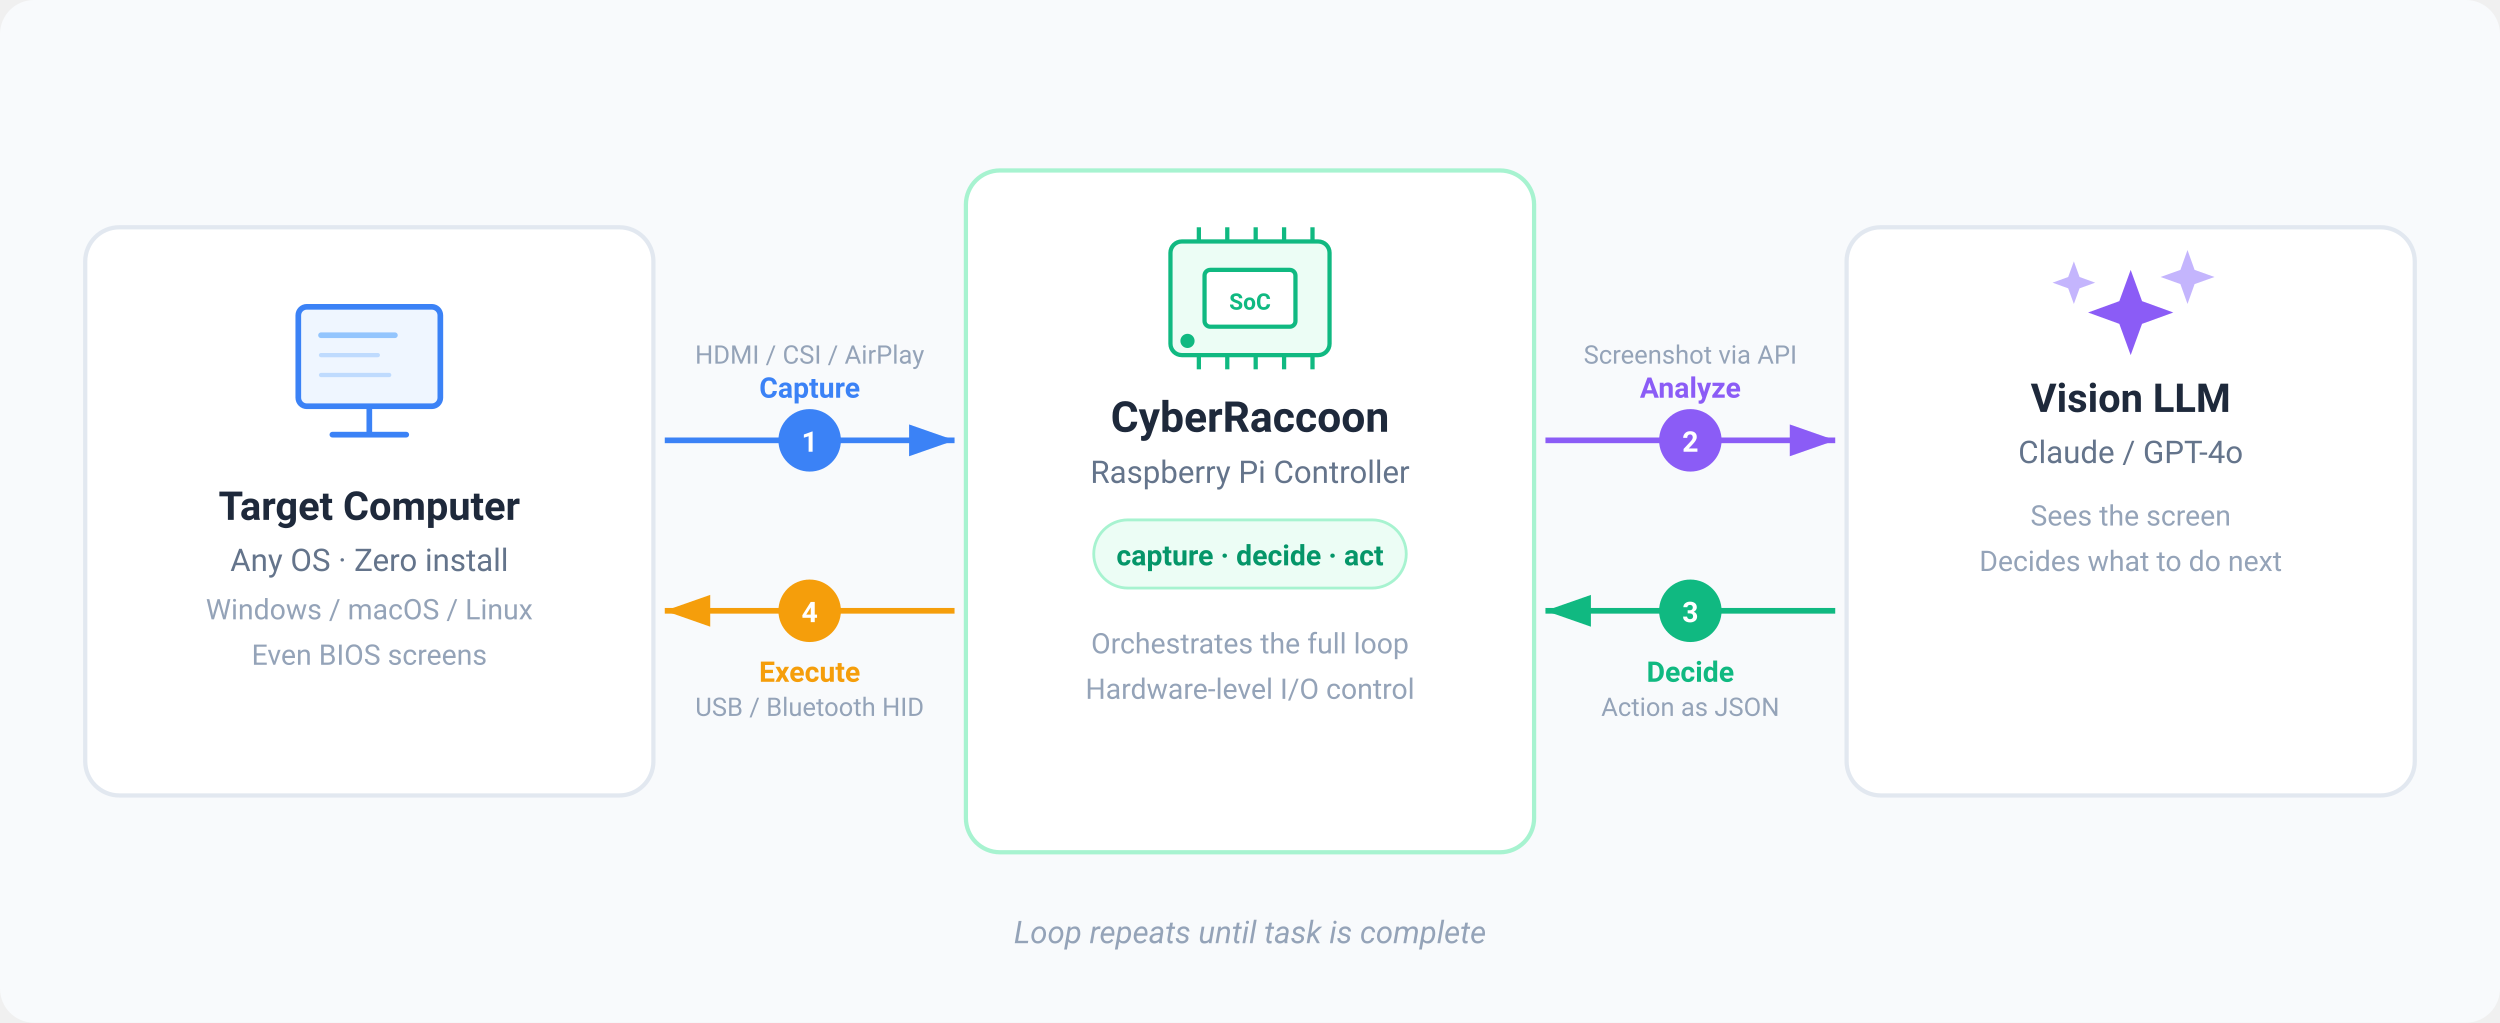
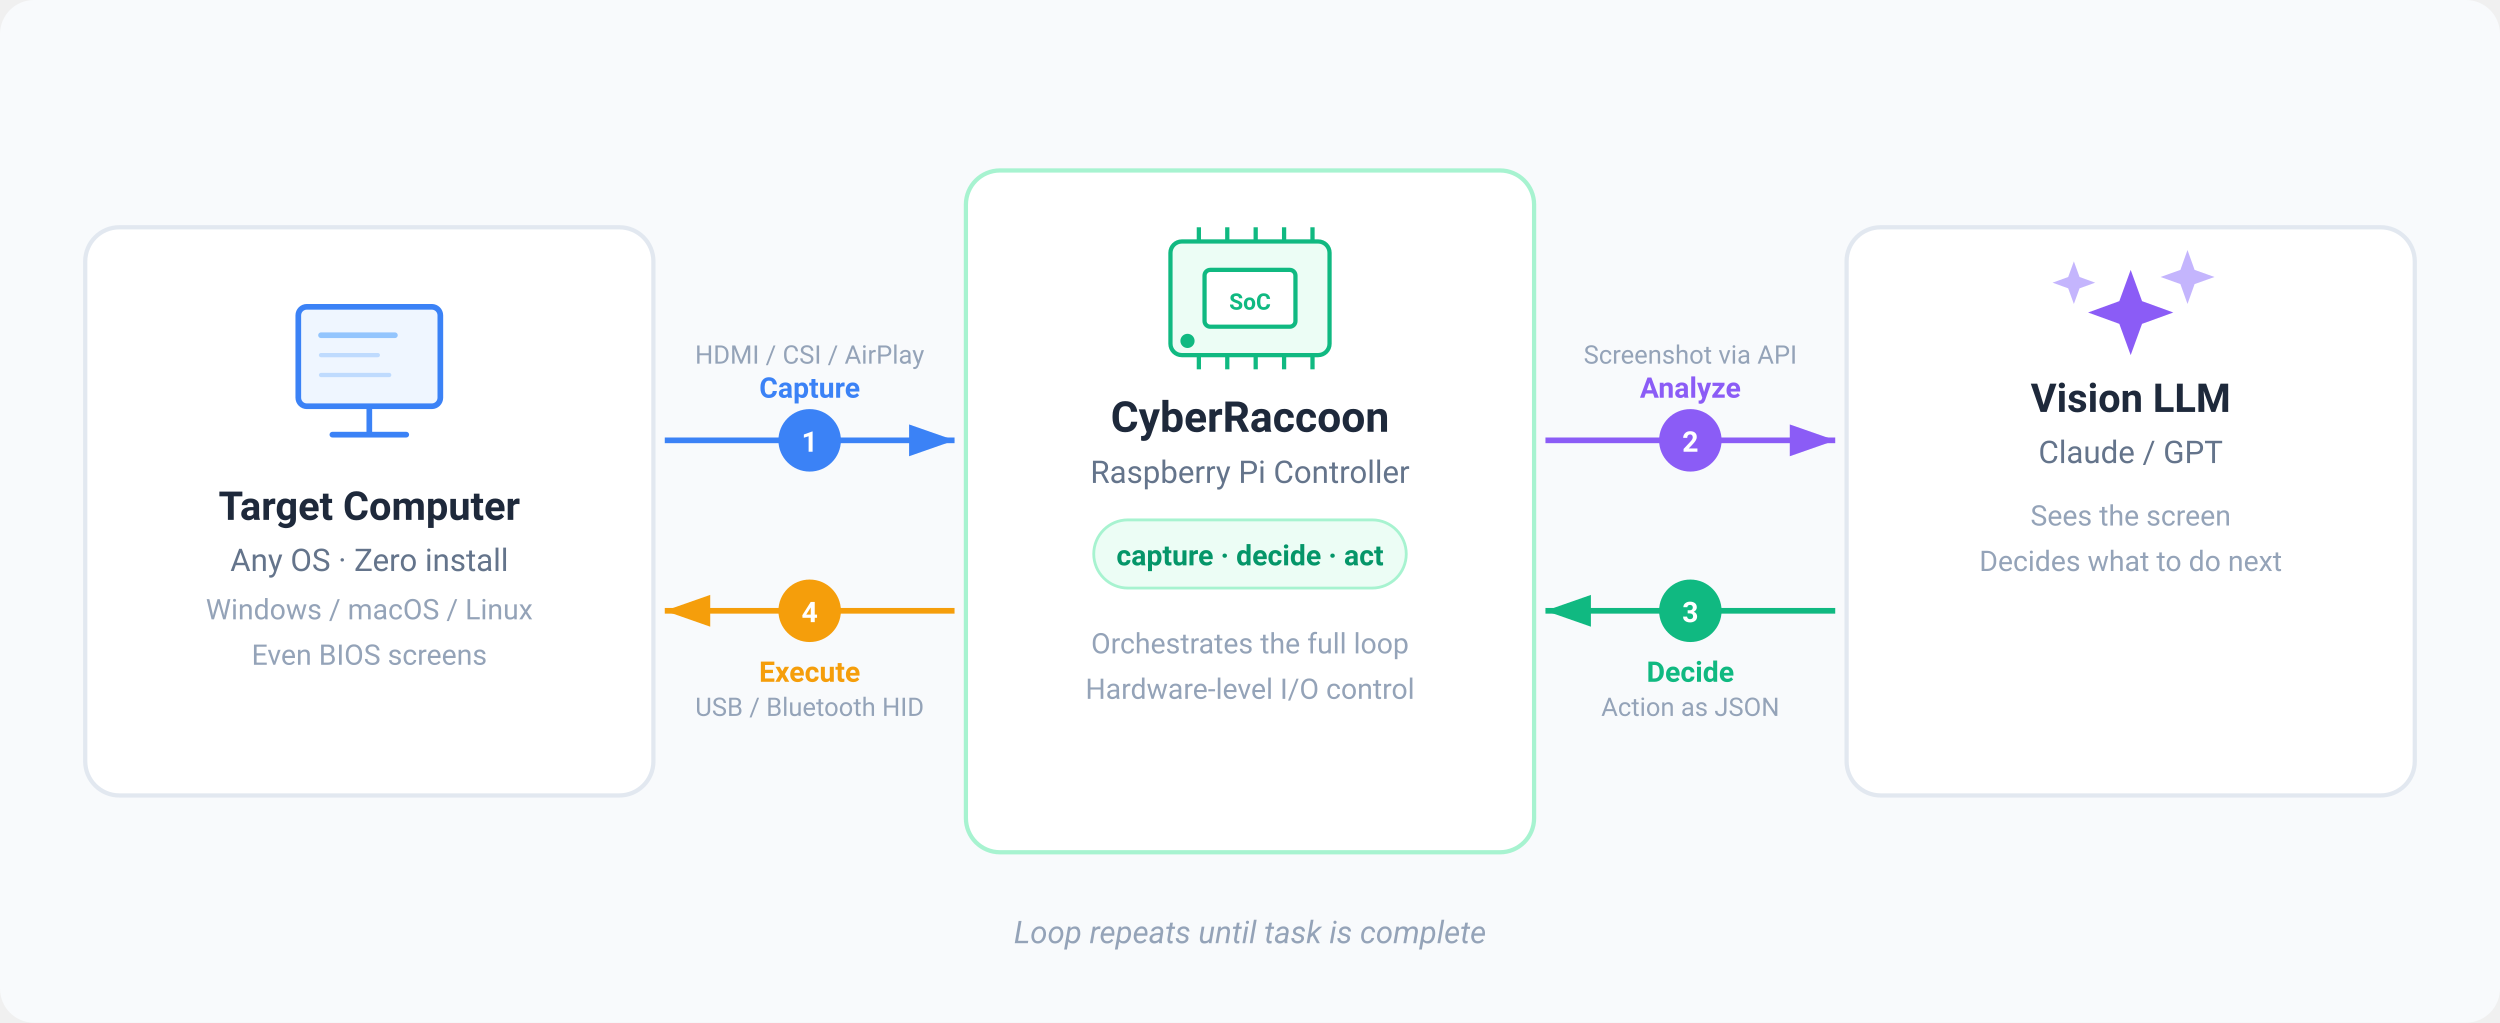
<svg xmlns="http://www.w3.org/2000/svg" viewBox="0 0 880 360" font-family="'Segoe UI', Roboto, Helvetica, Arial, sans-serif">
  <defs>
    <marker id="a1" viewBox="0 0 10 7" refX="10" refY="3.5" markerWidth="8" markerHeight="6" orient="auto">
      <polygon points="0 0, 10 3.5, 0 7" fill="#3b82f6" />
    </marker>
    <marker id="a2" viewBox="0 0 10 7" refX="10" refY="3.5" markerWidth="8" markerHeight="6" orient="auto">
      <polygon points="0 0, 10 3.5, 0 7" fill="#8b5cf6" />
    </marker>
    <marker id="a3" viewBox="0 0 10 7" refX="10" refY="3.5" markerWidth="8" markerHeight="6" orient="auto">
      <polygon points="0 0, 10 3.5, 0 7" fill="#10b981" />
    </marker>
    <marker id="a4" viewBox="0 0 10 7" refX="10" refY="3.5" markerWidth="8" markerHeight="6" orient="auto">
      <polygon points="0 0, 10 3.5, 0 7" fill="#f59e0b" />
    </marker>
  </defs>
  <rect width="880" height="360" fill="#f8fafc" rx="12" />
  <rect x="30" y="80" width="200" height="200" rx="12" fill="white" stroke="#e2e8f0" stroke-width="1.5" />
  <rect x="105" y="108" width="50" height="35" rx="3" fill="#eff6ff" stroke="#3b82f6" stroke-width="2" />
  <line x1="130" y1="143" x2="130" y2="153" stroke="#3b82f6" stroke-width="2" />
  <line x1="117" y1="153" x2="143" y2="153" stroke="#3b82f6" stroke-width="2" stroke-linecap="round" />
  <line x1="113" y1="118" x2="139" y2="118" stroke="#93c5fd" stroke-width="2" stroke-linecap="round" />
  <line x1="113" y1="125" x2="133" y2="125" stroke="#bfdbfe" stroke-width="1.5" stroke-linecap="round" />
  <line x1="113" y1="132" x2="137" y2="132" stroke="#bfdbfe" stroke-width="1.5" stroke-linecap="round" />
  <text x="130" y="183" text-anchor="middle" font-size="14" font-weight="600" fill="#1e293b">Target Computer</text>
  <text x="130" y="201" text-anchor="middle" font-size="11" fill="#64748b">Any OS · Zero install</text>
  <text x="130" y="218" text-anchor="middle" font-size="10" fill="#94a3b8">Windows / macOS / Linux</text>
  <text x="130" y="234" text-anchor="middle" font-size="10" fill="#94a3b8">Even BIOS screens</text>
  <rect x="340" y="60" width="200" height="240" rx="12" fill="white" stroke="#a7f3d0" stroke-width="1.5" />
  <rect x="412" y="85" width="56" height="40" rx="4" fill="#ecfdf5" stroke="#10b981" stroke-width="1.5" />
  <rect x="424" y="95" width="32" height="20" rx="2" fill="white" stroke="#10b981" stroke-width="1.5" />
  <text x="440" y="109" text-anchor="middle" font-size="8" font-weight="700" fill="#10b981">SoC</text>
  <line x1="422" y1="80" x2="422" y2="85" stroke="#10b981" stroke-width="1.5" />
  <line x1="432" y1="80" x2="432" y2="85" stroke="#10b981" stroke-width="1.5" />
  <line x1="442" y1="80" x2="442" y2="85" stroke="#10b981" stroke-width="1.5" />
  <line x1="452" y1="80" x2="452" y2="85" stroke="#10b981" stroke-width="1.5" />
  <line x1="462" y1="80" x2="462" y2="85" stroke="#10b981" stroke-width="1.5" />
  <line x1="422" y1="125" x2="422" y2="130" stroke="#10b981" stroke-width="1.5" />
  <line x1="432" y1="125" x2="432" y2="130" stroke="#10b981" stroke-width="1.5" />
  <line x1="442" y1="125" x2="442" y2="130" stroke="#10b981" stroke-width="1.5" />
  <line x1="452" y1="125" x2="452" y2="130" stroke="#10b981" stroke-width="1.5" />
  <line x1="462" y1="125" x2="462" y2="130" stroke="#10b981" stroke-width="1.5" />
  <circle cx="418" cy="120" r="2.5" fill="#10b981" />
  <text x="440" y="152" text-anchor="middle" font-size="15" font-weight="700" fill="#1e293b">CyberRaccoon</text>
  <text x="440" y="170" text-anchor="middle" font-size="11" fill="#64748b">Raspberry Pi Controller</text>
  <rect x="385" y="183" width="110" height="24" rx="12" fill="#ecfdf5" stroke="#a7f3d0" stroke-width="1" />
  <text x="440" y="199" text-anchor="middle" font-size="10" font-weight="600" fill="#059669">capture · decide · act</text>
  <text x="440" y="230" text-anchor="middle" font-size="10" fill="#94a3b8">Orchestrates the full loop</text>
  <text x="440" y="246" text-anchor="middle" font-size="10" fill="#94a3b8">Hardware-level I/O control</text>
  <rect x="650" y="80" width="200" height="200" rx="12" fill="white" stroke="#e2e8f0" stroke-width="1.5" />
  <path d="M750 95 l4 11 11 4 -11 4 -4 11 -4-11 -11-4 11-4z" fill="#8b5cf6" />
  <path d="M770 88 l2.5 7 7 2.5 -7 2.5 -2.5 7 -2.5-7 -7-2.5 7-2.5z" fill="#c4b5fd" />
  <path d="M730 92 l2 5.5 5.5 2 -5.5 2 -2 5.5 -2-5.5 -5.5-2 5.5-2z" fill="#c4b5fd" />
  <text x="750" y="145" text-anchor="middle" font-size="14" font-weight="600" fill="#1e293b">Vision LLM</text>
-   <text x="750" y="163" text-anchor="middle" font-size="11" fill="#64748b">Claude / GPT-4o</text>
+   <text x="750" y="163" text-anchor="middle" font-size="11" fill="#64748b">Claude / GPT</text>
  <text x="750" y="185" text-anchor="middle" font-size="10" fill="#94a3b8">Sees the screen</text>
  <text x="750" y="201" text-anchor="middle" font-size="10" fill="#94a3b8">Decides what to do next</text>
  <line x1="234" y1="155" x2="336" y2="155" stroke="#3b82f6" stroke-width="2" marker-end="url(#a1)" />
  <circle cx="285" cy="155" r="11" fill="#3b82f6" />
  <text x="285" y="159" text-anchor="middle" font-size="10" font-weight="700" fill="white">1</text>
  <text x="285" y="140" text-anchor="middle" font-size="10" font-weight="600" fill="#3b82f6">Capture</text>
  <text x="285" y="128" text-anchor="middle" font-size="9" fill="#94a3b8">HDMI / CSI / AirPlay</text>
  <line x1="544" y1="155" x2="646" y2="155" stroke="#8b5cf6" stroke-width="2" marker-end="url(#a2)" />
  <circle cx="595" cy="155" r="11" fill="#8b5cf6" />
  <text x="595" y="159" text-anchor="middle" font-size="10" font-weight="700" fill="white">2</text>
  <text x="595" y="140" text-anchor="middle" font-size="10" font-weight="600" fill="#8b5cf6">Analyze</text>
  <text x="595" y="128" text-anchor="middle" font-size="9" fill="#94a3b8">Screenshot via API</text>
  <line x1="646" y1="215" x2="544" y2="215" stroke="#10b981" stroke-width="2" marker-end="url(#a3)" />
  <circle cx="595" cy="215" r="11" fill="#10b981" />
  <text x="595" y="219" text-anchor="middle" font-size="10" font-weight="700" fill="white">3</text>
  <text x="595" y="240" text-anchor="middle" font-size="10" font-weight="600" fill="#10b981">Decide</text>
  <text x="595" y="252" text-anchor="middle" font-size="9" fill="#94a3b8">Action as JSON</text>
  <line x1="336" y1="215" x2="234" y2="215" stroke="#f59e0b" stroke-width="2" marker-end="url(#a4)" />
  <circle cx="285" cy="215" r="11" fill="#f59e0b" />
  <text x="285" y="219" text-anchor="middle" font-size="10" font-weight="700" fill="white">4</text>
  <text x="285" y="240" text-anchor="middle" font-size="10" font-weight="600" fill="#f59e0b">Execute</text>
  <text x="285" y="252" text-anchor="middle" font-size="9" fill="#94a3b8">USB / Bluetooth HID</text>
  <text x="440" y="332" text-anchor="middle" font-size="11" fill="#94a3b8" font-style="italic">Loop repeats until task is complete</text>
</svg>
